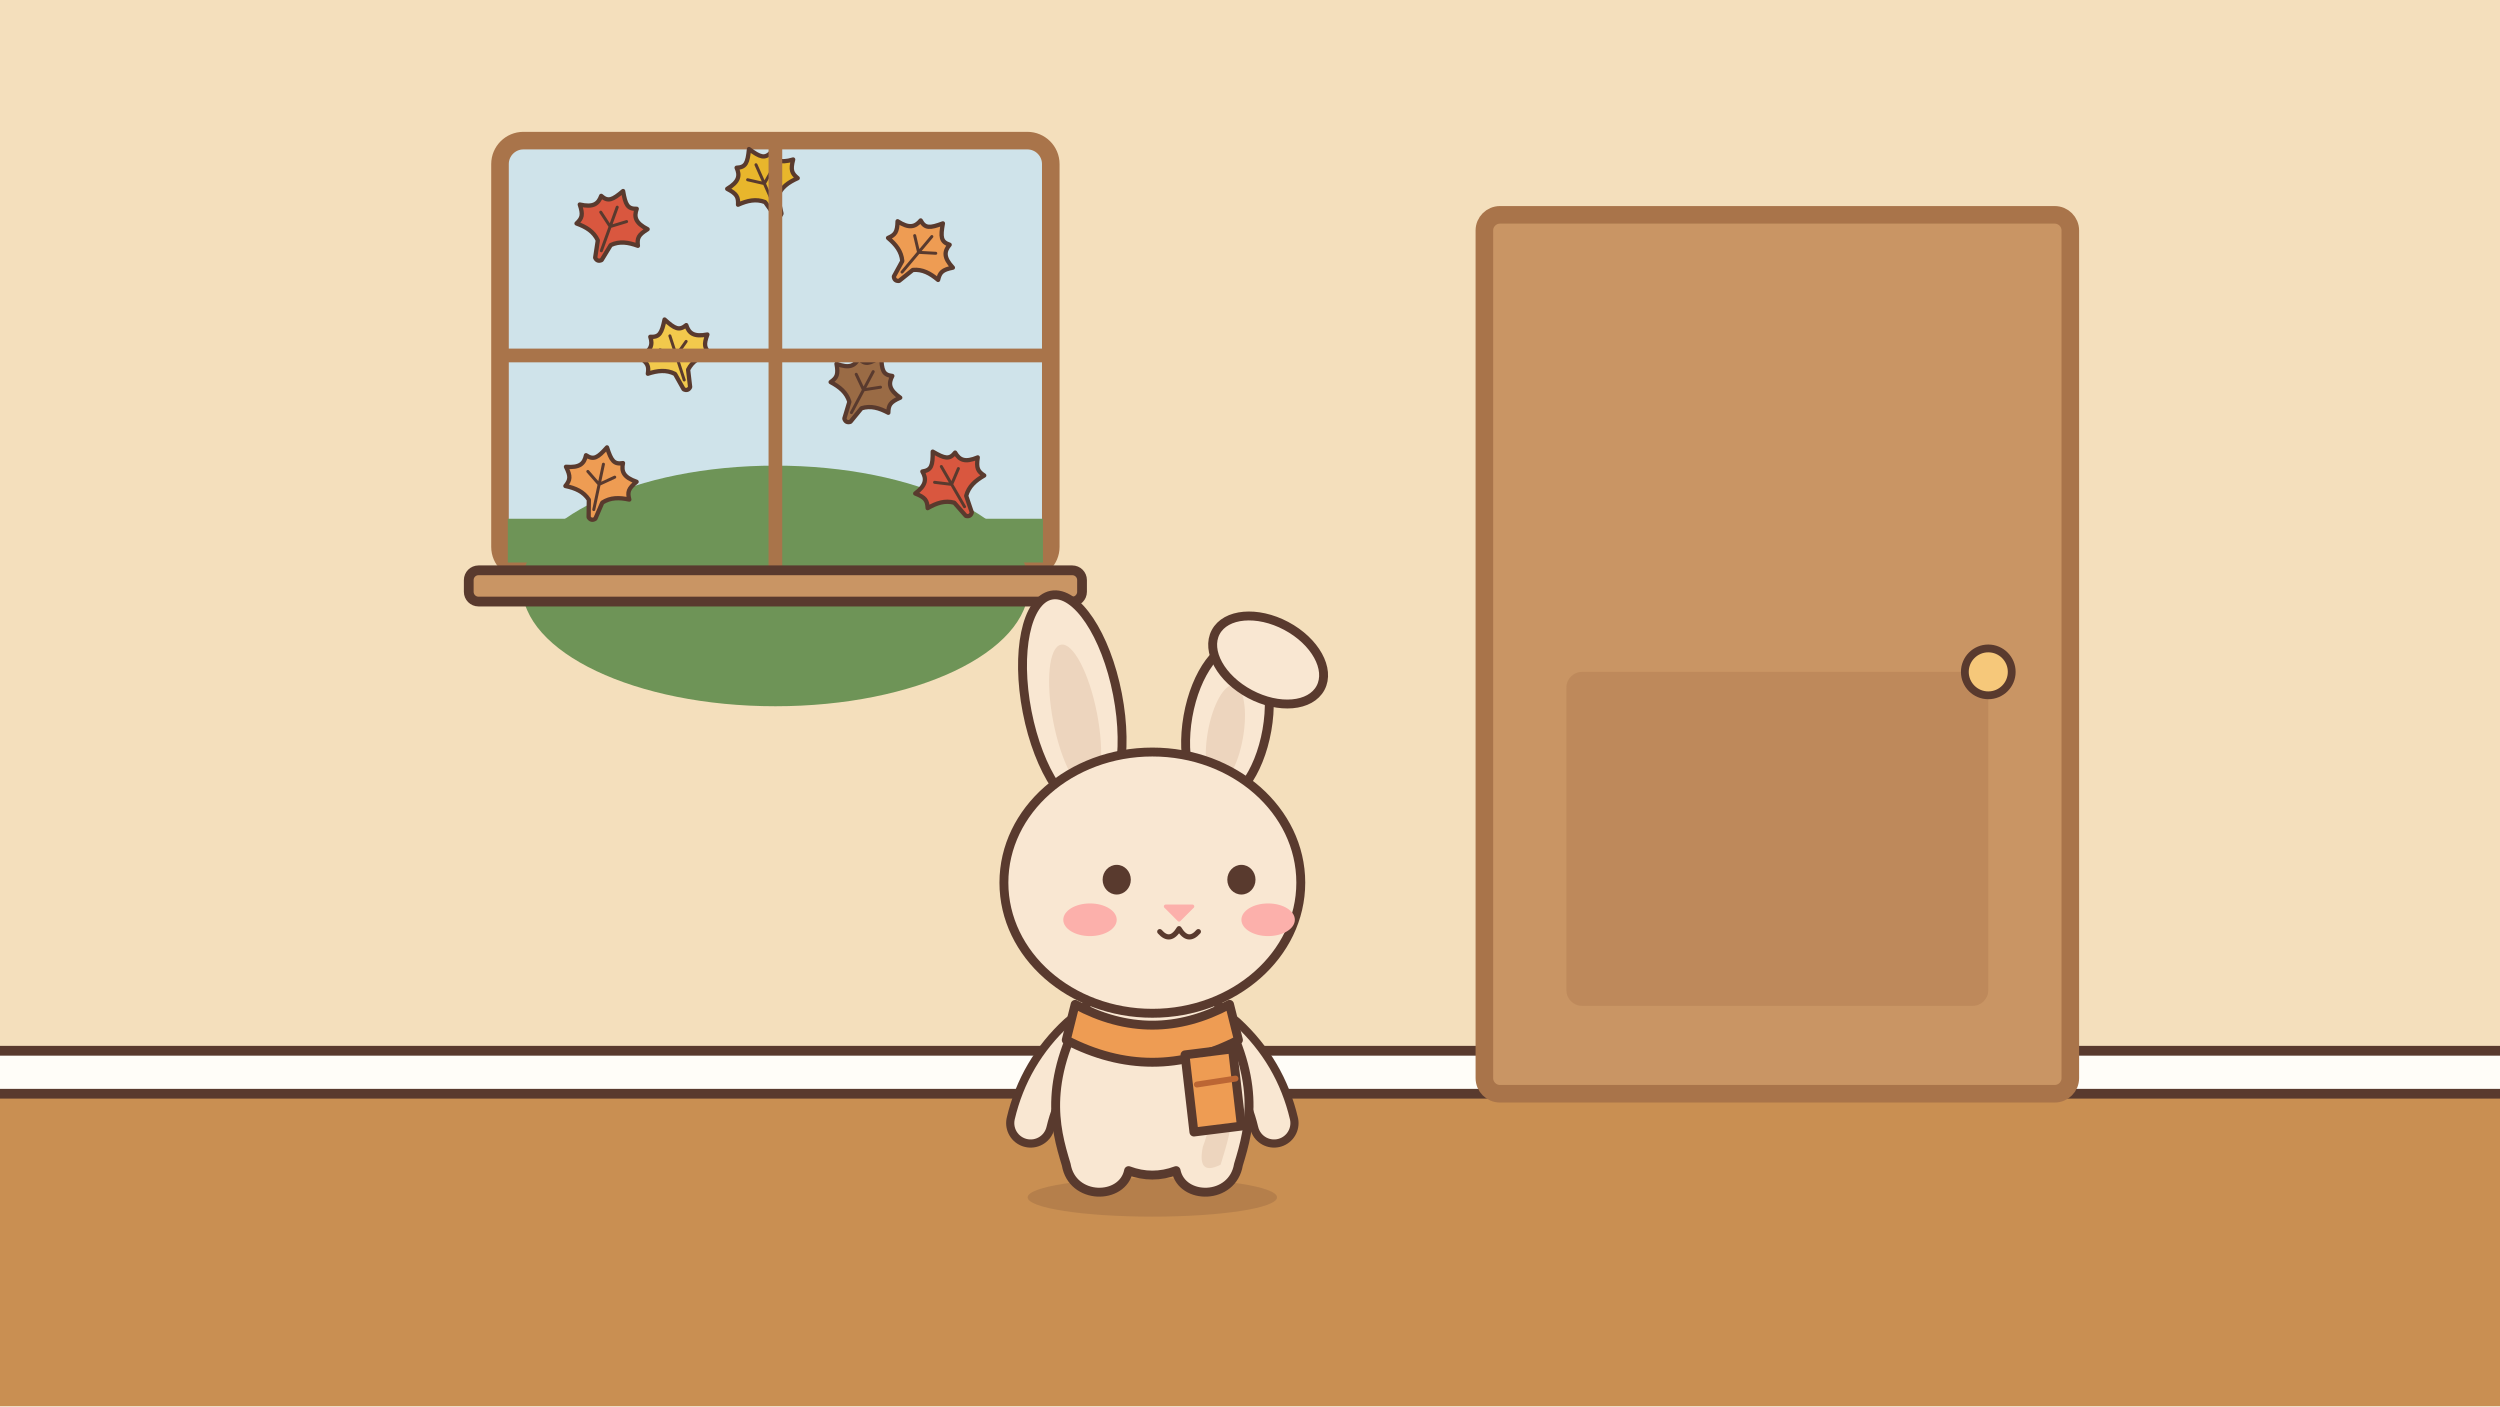
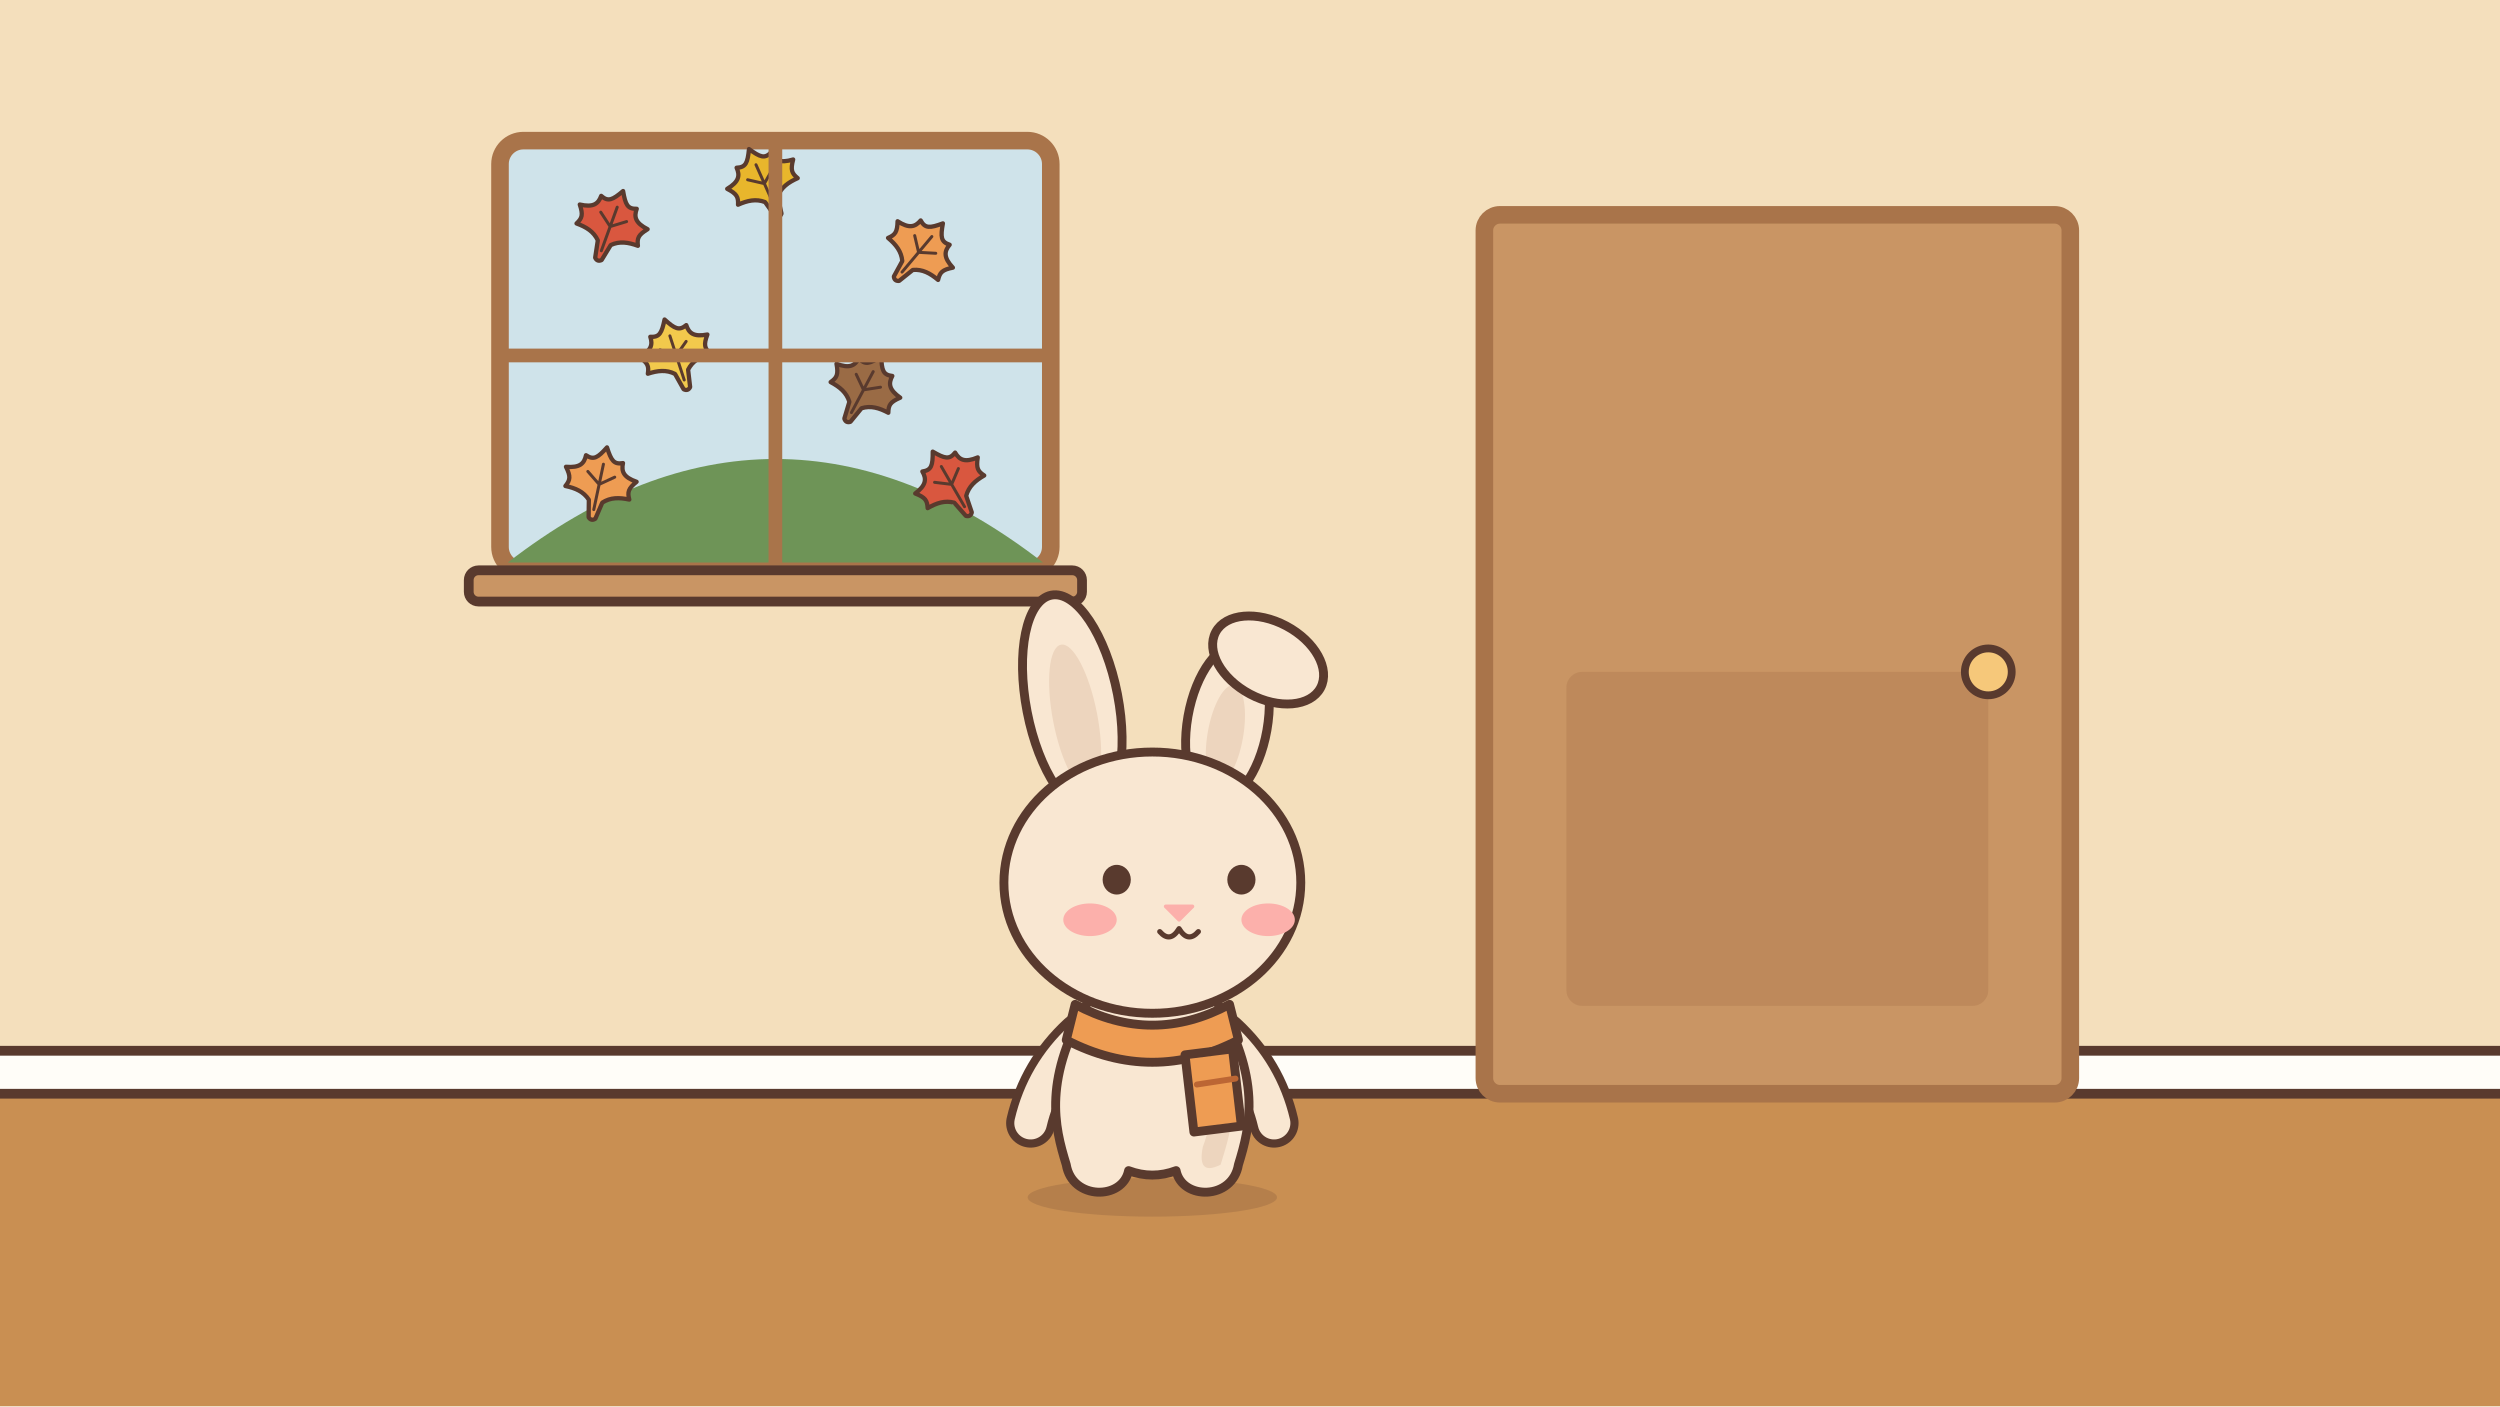
<svg xmlns="http://www.w3.org/2000/svg" viewBox="0 0 1280 720">
  <rect x="0" y="0" width="1280" height="720" rx="0" fill="#F4DFBC" />
  <rect x="0" y="560" width="1280" height="160" rx="0" fill="#C98F52" />
  <rect x="0" y="538" width="1280" height="22" rx="0" fill="#FFFDF8" />
  <path d="M0 538H1280M0 560H1280" fill="none" stroke="#593A2E" stroke-width="5" stroke-linejoin="round" stroke-linecap="round" />
  <rect x="256" y="72" width="282" height="220" rx="12" fill="#CFE3EA" stroke="#A9744A" stroke-width="9" stroke-linejoin="round" stroke-linecap="round" />
-   <ellipse cx="397" cy="300" rx="129.72" ry="61.6" fill="#6E9457" />
-   <rect x="260" y="265.6" width="274" height="22.4" rx="0" fill="#6E9457" />
+   <path d="M260 288Q397 182 534 288Z" fill="#6E9457" />
  <g opacity="1">
    <g transform="translate(312.4 116) rotate(20) scale(0.44) translate(-50 -50)">
      <path d="M50 6C58 20 62 24 72 20C72 30 76 36 92 38C84 48 84 52 88 60C76 60 66 62 58 70L54 90Q50 94 46 90L42 70C34 62 24 60 12 60C16 52 16 48 8 38C24 36 28 30 28 20C38 24 42 20 50 6Z" fill="#D9573F" stroke="#593A2E" stroke-width="5" stroke-linejoin="round" stroke-linecap="round" />
      <path d="M50 26L50 80M50 50L34 38M50 50L66 38" fill="none" stroke="#593A2E" stroke-width="3.5" stroke-linejoin="round" stroke-linecap="round" />
    </g>
  </g>
  <g opacity="1">
    <g transform="translate(391.36 94) rotate(-24) scale(0.44) translate(-50 -50)">
      <path d="M50 6C58 20 62 24 72 20C72 30 76 36 92 38C84 48 84 52 88 60C76 60 66 62 58 70L54 90Q50 94 46 90L42 70C34 62 24 60 12 60C16 52 16 48 8 38C24 36 28 30 28 20C38 24 42 20 50 6Z" fill="#E8B62C" stroke="#593A2E" stroke-width="5" stroke-linejoin="round" stroke-linecap="round" />
      <path d="M50 26L50 80M50 50L34 38M50 50L66 38" fill="none" stroke="#593A2E" stroke-width="3.5" stroke-linejoin="round" stroke-linecap="round" />
    </g>
  </g>
  <g opacity="1">
    <g transform="translate(470.32 129.2) rotate(40) scale(0.44) translate(-50 -50)">
      <path d="M50 6C58 20 62 24 72 20C72 30 76 36 92 38C84 48 84 52 88 60C76 60 66 62 58 70L54 90Q50 94 46 90L42 70C34 62 24 60 12 60C16 52 16 48 8 38C24 36 28 30 28 20C38 24 42 20 50 6Z" fill="#EE9C53" stroke="#593A2E" stroke-width="5" stroke-linejoin="round" stroke-linecap="round" />
      <path d="M50 26L50 80M50 50L34 38M50 50L66 38" fill="none" stroke="#593A2E" stroke-width="3.5" stroke-linejoin="round" stroke-linecap="round" />
    </g>
  </g>
  <g opacity="1">
    <g transform="translate(346.24 182) rotate(-18) scale(0.44) translate(-50 -50)">
      <path d="M50 6C58 20 62 24 72 20C72 30 76 36 92 38C84 48 84 52 88 60C76 60 66 62 58 70L54 90Q50 94 46 90L42 70C34 62 24 60 12 60C16 52 16 48 8 38C24 36 28 30 28 20C38 24 42 20 50 6Z" fill="#F2C94C" stroke="#593A2E" stroke-width="5" stroke-linejoin="round" stroke-linecap="round" />
      <path d="M50 26L50 80M50 50L34 38M50 50L66 38" fill="none" stroke="#593A2E" stroke-width="3.5" stroke-linejoin="round" stroke-linecap="round" />
    </g>
  </g>
  <g opacity="1">
    <g transform="translate(442.12 199.6) rotate(28) scale(0.44) translate(-50 -50)">
      <path d="M50 6C58 20 62 24 72 20C72 30 76 36 92 38C84 48 84 52 88 60C76 60 66 62 58 70L54 90Q50 94 46 90L42 70C34 62 24 60 12 60C16 52 16 48 8 38C24 36 28 30 28 20C38 24 42 20 50 6Z" fill="#9A6B45" stroke="#593A2E" stroke-width="5" stroke-linejoin="round" stroke-linecap="round" />
      <path d="M50 26L50 80M50 50L34 38M50 50L66 38" fill="none" stroke="#593A2E" stroke-width="3.5" stroke-linejoin="round" stroke-linecap="round" />
    </g>
  </g>
  <g opacity="1">
    <g transform="translate(306.76 248) rotate(12) scale(0.44) translate(-50 -50)">
      <path d="M50 6C58 20 62 24 72 20C72 30 76 36 92 38C84 48 84 52 88 60C76 60 66 62 58 70L54 90Q50 94 46 90L42 70C34 62 24 60 12 60C16 52 16 48 8 38C24 36 28 30 28 20C38 24 42 20 50 6Z" fill="#EE9C53" stroke="#593A2E" stroke-width="5" stroke-linejoin="round" stroke-linecap="round" />
      <path d="M50 26L50 80M50 50L34 38M50 50L66 38" fill="none" stroke="#593A2E" stroke-width="3.5" stroke-linejoin="round" stroke-linecap="round" />
    </g>
  </g>
  <g opacity="1">
    <g transform="translate(487.24 248) rotate(-30) scale(0.44) translate(-50 -50)">
      <path d="M50 6C58 20 62 24 72 20C72 30 76 36 92 38C84 48 84 52 88 60C76 60 66 62 58 70L54 90Q50 94 46 90L42 70C34 62 24 60 12 60C16 52 16 48 8 38C24 36 28 30 28 20C38 24 42 20 50 6Z" fill="#D9573F" stroke="#593A2E" stroke-width="5" stroke-linejoin="round" stroke-linecap="round" />
      <path d="M50 26L50 80M50 50L34 38M50 50L66 38" fill="none" stroke="#593A2E" stroke-width="3.5" stroke-linejoin="round" stroke-linecap="round" />
    </g>
  </g>
  <path d="M397 72V292M256 182H538" fill="none" stroke="#A9744A" stroke-width="7" stroke-linejoin="round" stroke-linecap="round" />
  <rect x="240" y="292" width="314" height="16" rx="5" fill="#C99564" stroke="#593A2E" stroke-width="5" stroke-linejoin="round" stroke-linecap="round" />
  <rect x="760" y="110" width="300" height="450" rx="8" fill="#C99564" stroke="#A9744A" stroke-width="9" stroke-linejoin="round" stroke-linecap="round" />
  <rect x="802" y="344" width="216" height="171" rx="8" fill="#A9744A" opacity=".35" />
  <ellipse cx="1018" cy="344" rx="12" ry="12" fill="#F6C87A" stroke="#593A2E" stroke-width="4" stroke-linejoin="round" stroke-linecap="round" />
  <g transform="translate(590 610) scale(0.76)">
    <ellipse cx="0" cy="4" rx="84" ry="13" fill="rgba(89,58,46,.18)" />
    <g transform="rotate(0)">
      <g transform="rotate(-11 -44 -278)">
        <ellipse cx="-44" cy="-330" rx="31" ry="74" fill="#F9E7D2" stroke="#593A2E" stroke-width="6" stroke-linejoin="round" stroke-linecap="round" />
        <ellipse cx="-44" cy="-320" rx="15" ry="50" fill="#EDD5BE" />
      </g>
      <g transform="rotate(10 44 -278)">
        <ellipse cx="44" cy="-316" rx="27" ry="54" fill="#F9E7D2" stroke="#593A2E" stroke-width="6" stroke-linejoin="round" stroke-linecap="round" />
        <ellipse cx="44" cy="-308" rx="12" ry="34" fill="#EDD5BE" />
      </g>
      <g transform="rotate(28 78 -358)">
        <ellipse cx="78" cy="-358" rx="40" ry="26" fill="#F9E7D2" stroke="#593A2E" stroke-width="6" stroke-linejoin="round" stroke-linecap="round" />
      </g>
      <path d="M-48 -104Q-74 -80 -82 -46" fill="none" stroke="#593A2E" stroke-width="33" stroke-linejoin="round" stroke-linecap="round" />
      <path d="M-48 -104Q-74 -80 -82 -46" fill="none" stroke="#F9E7D2" stroke-width="22" stroke-linecap="round" stroke-linejoin="round" />
      <path d="M48 -104Q74 -80 82 -46" fill="none" stroke="#593A2E" stroke-width="33" stroke-linejoin="round" stroke-linecap="round" />
      <path d="M48 -104Q74 -80 82 -46" fill="none" stroke="#F9E7D2" stroke-width="22" stroke-linecap="round" stroke-linejoin="round" />
      <path d="M-42 -130C-74 -76 -66 -44 -58 -18C-54 6 -20 6 -16 -14Q0 -8 16 -14C20 6 54 6 58 -18C66 -44 74 -76 42 -130Z" fill="#F9E7D2" stroke="#593A2E" stroke-width="6" stroke-linejoin="round" stroke-linecap="round" />
      <path d="M40 -116C62 -68 54 -44 46 -18Q30 -10 34 -30C42 -50 44 -90 40 -116Z" fill="#EDD5BE" />
      <path d="M-52 -126Q0 -98 52 -126L58 -102Q0 -72 -58 -102Z" fill="#EE9C53" stroke="#593A2E" stroke-width="6" stroke-linejoin="round" stroke-linecap="round" />
      <path d="M22 -92L54 -96L60 -44L28 -40Z" fill="#EE9C53" stroke="#593A2E" stroke-width="6" stroke-linejoin="round" stroke-linecap="round" />
      <path d="M30 -72L56 -76" fill="none" stroke="#BC6634" stroke-width="4" stroke-linejoin="round" stroke-linecap="round" />
      <ellipse cx="0" cy="-208" rx="100" ry="88" fill="#F9E7D2" stroke="#593A2E" stroke-width="6" stroke-linejoin="round" stroke-linecap="round" />
      <ellipse cx="-42" cy="-183" rx="18" ry="11" fill="#FCB0AB" />
      <ellipse cx="78" cy="-183" rx="18" ry="11" fill="#FCB0AB" />
      <ellipse cx="-24" cy="-210" rx="9.5" ry="10" fill="#593A2E" />
      <ellipse cx="60" cy="-210" rx="9.5" ry="10" fill="#593A2E" />
      <path d="M9 -192H27L18 -183Z" fill="#FCB0AB" stroke="#FCB0AB" stroke-width="2.5" stroke-linejoin="round" stroke-linecap="round" />
      <path d="M5 -175Q12 -167 18 -177Q24 -167 31 -175" fill="none" stroke="#593A2E" stroke-width="3.5" stroke-linejoin="round" stroke-linecap="round" />
    </g>
  </g>
</svg>
